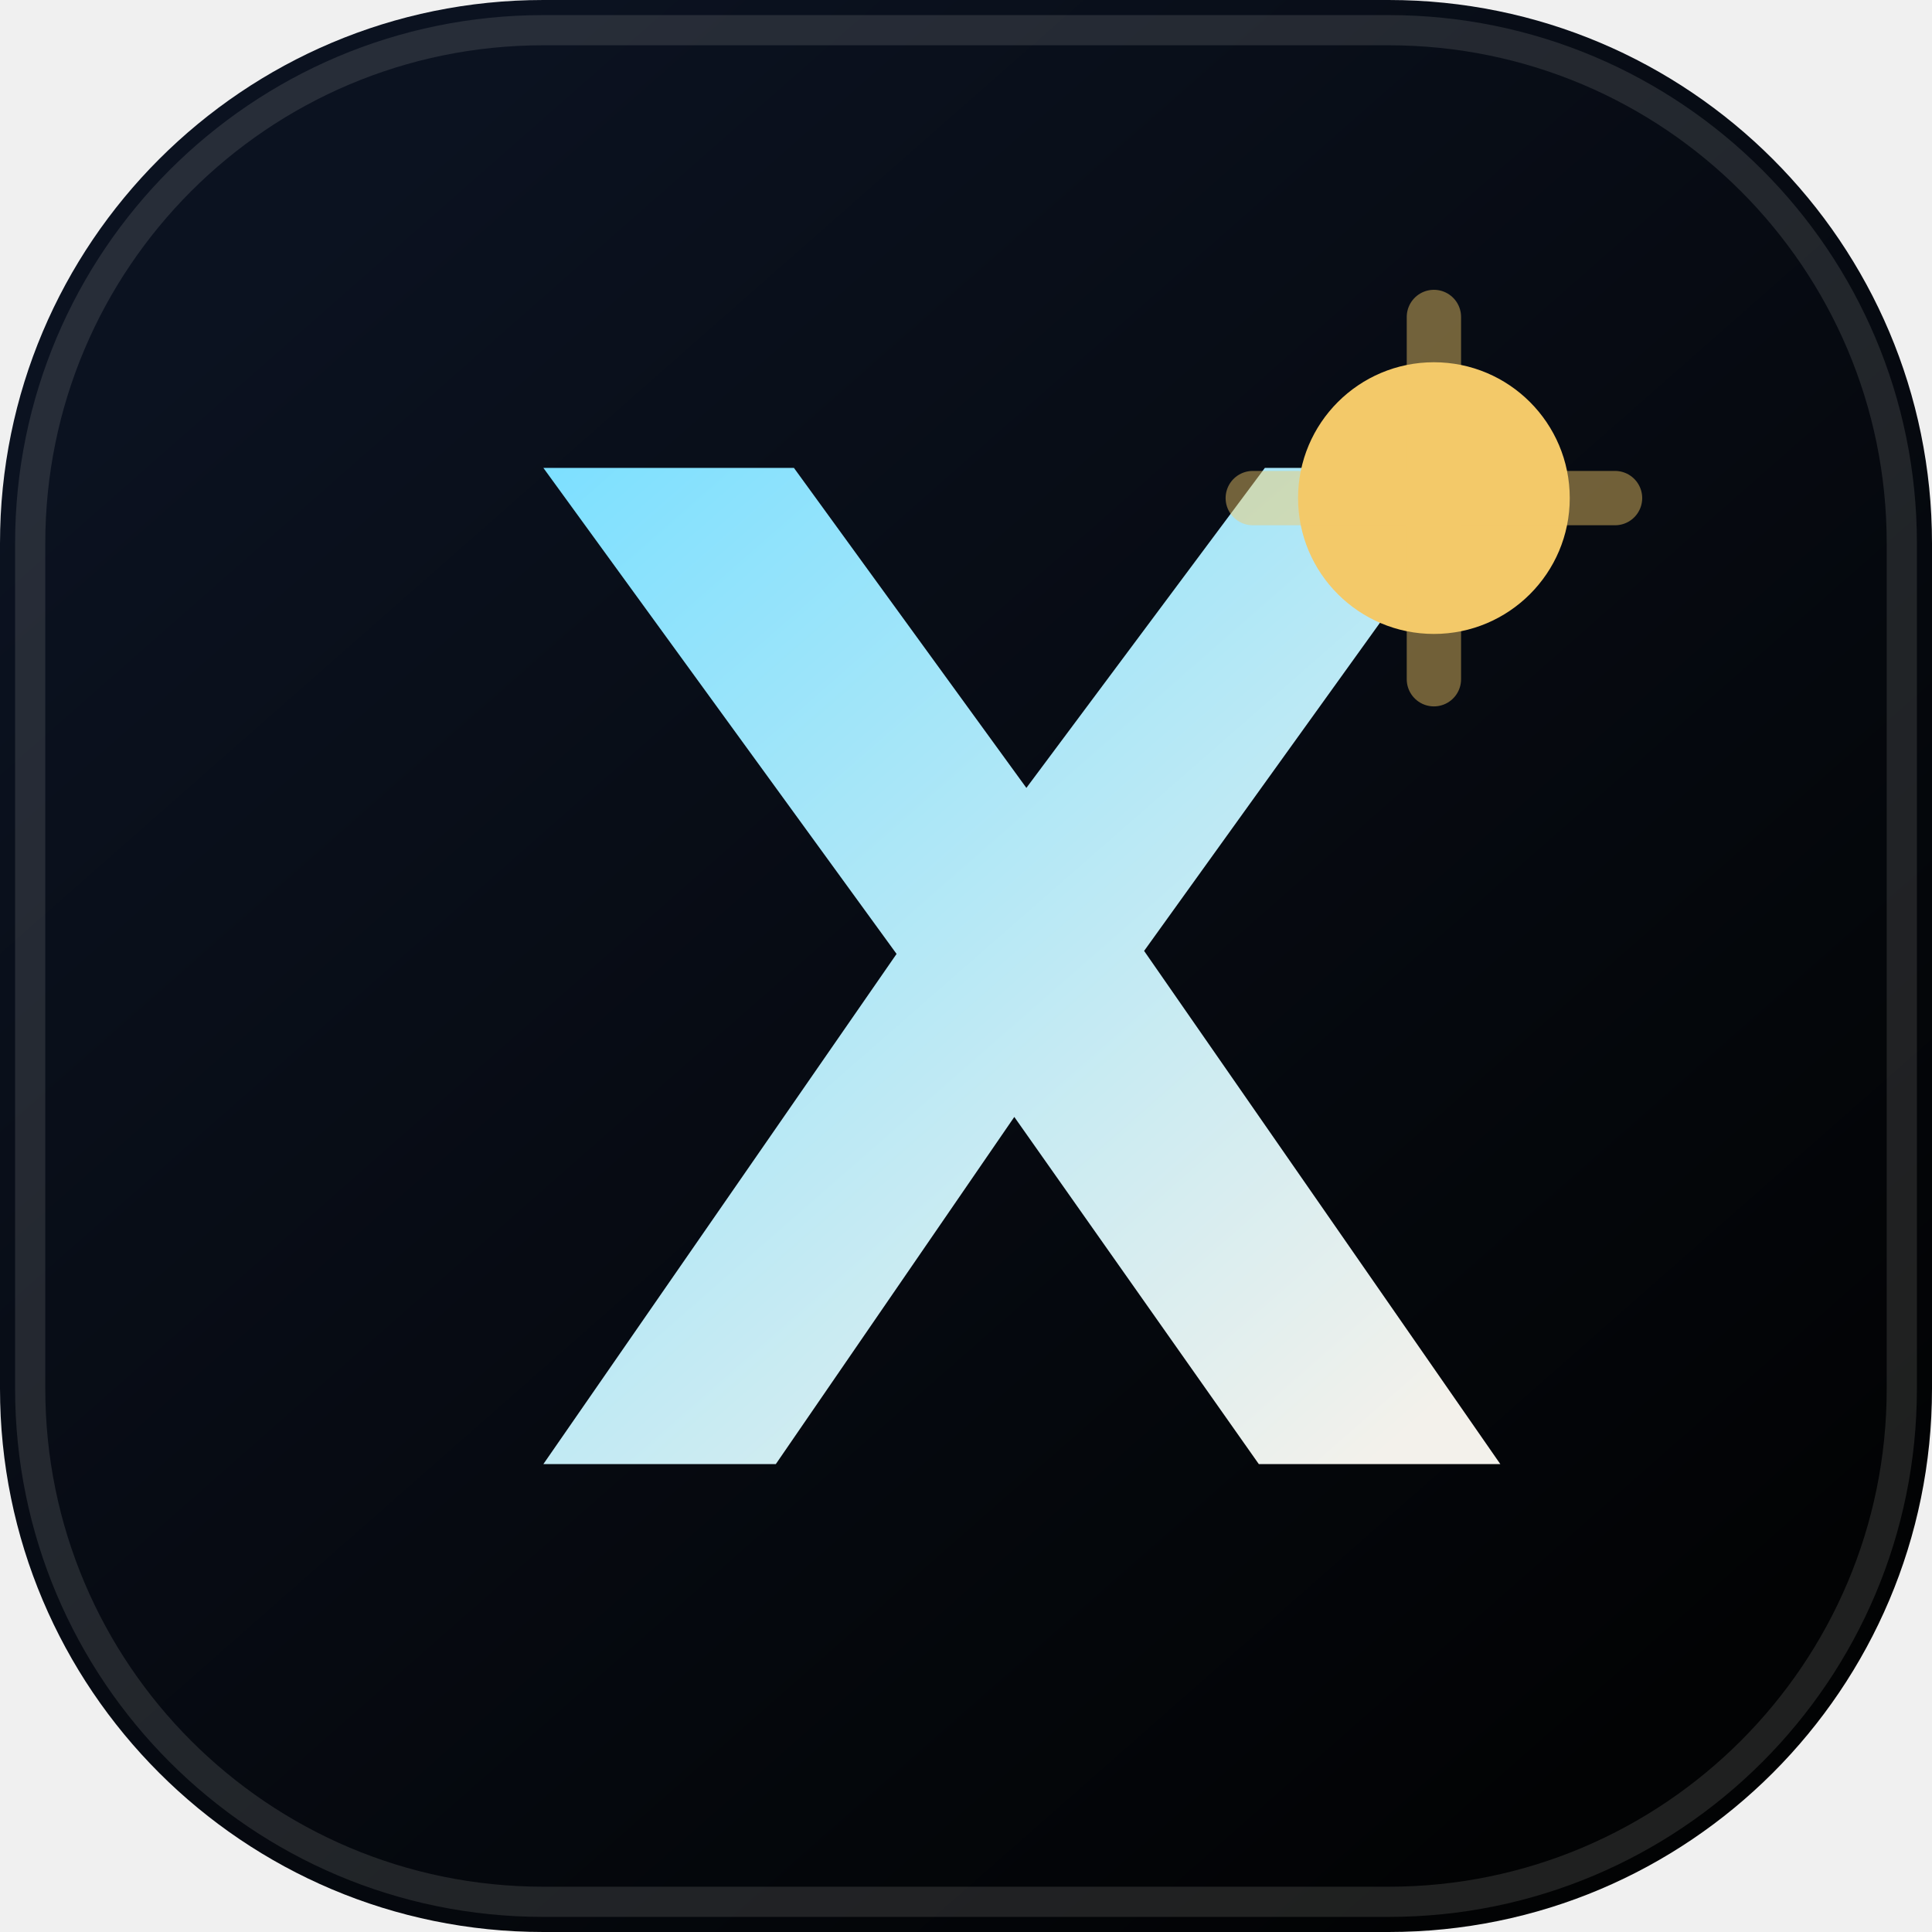
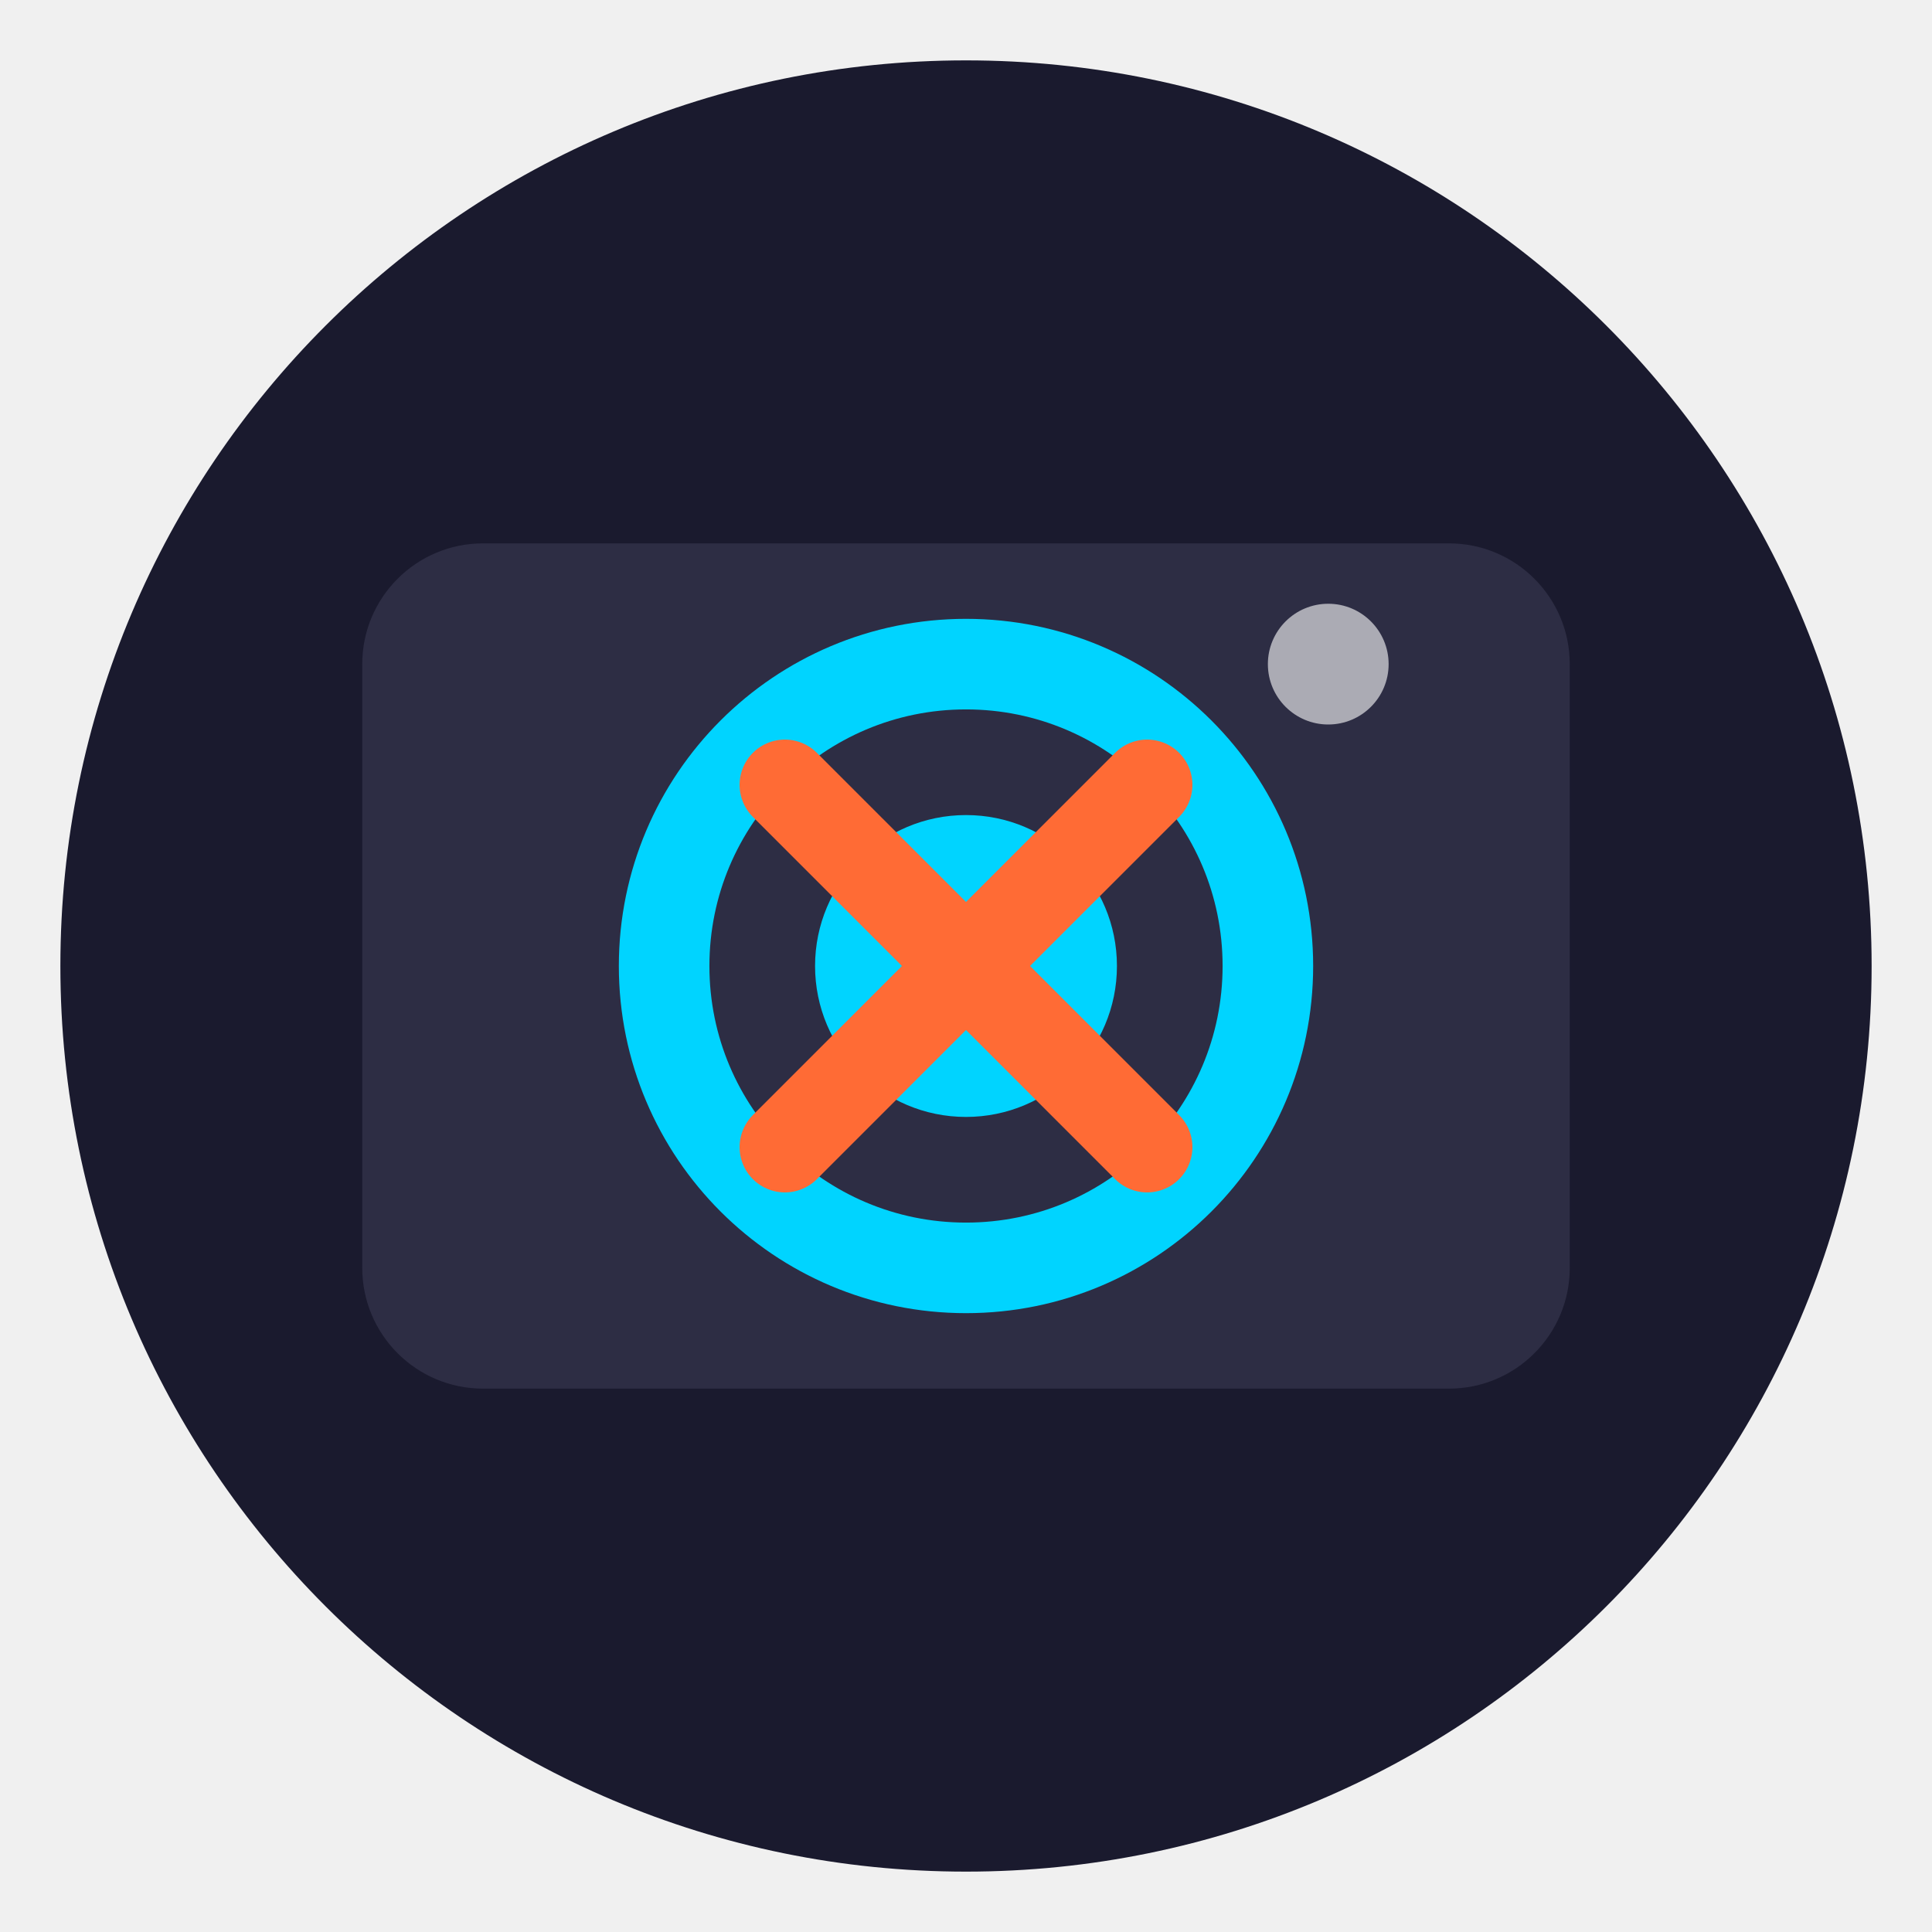
- <svg xmlns="http://www.w3.org/2000/svg" viewBox="0 0 64 64" fill="none">
-   <defs>
-     <linearGradient id="favicon-bg" x1="10" y1="8" x2="54" y2="58" gradientUnits="userSpaceOnUse">
-       <stop offset="0" stop-color="#0b1220" />
-       <stop offset="1" stop-color="#020304" />
-     </linearGradient>
-     <linearGradient id="favicon-glow" x1="18" y1="16" x2="46" y2="48" gradientUnits="userSpaceOnUse">
-       <stop offset="0" stop-color="#7ee0ff" />
-       <stop offset="1" stop-color="#f3f1eb" />
-     </linearGradient>
-   </defs>
-   <rect width="64" height="64" rx="18" fill="url(#favicon-bg)" />
-   <path d="M18 15.5L29.7 31.6L18 48.5H25.7L33.6 37L41.7 48.5H49.7L37.9 31.5L49.4 15.5H41.9L34 26.1L26.3 15.5H18Z" fill="url(#favicon-glow)" />
-   <circle cx="47.5" cy="16.5" r="4.5" fill="#f3c969" />
-   <path d="M47.5 10.5V22.5M41.5 16.5H53.5" stroke="#f3c969" stroke-linecap="round" stroke-width="1.8" opacity="0.45" />
-   <rect x="1" y="1" width="62" height="62" rx="17" stroke="rgba(243, 241, 235, 0.12)" />
+ <svg xmlns="http://www.w3.org/2000/svg" viewBox="0 0 32 32" fill="none">
+   <circle cx="16" cy="16" r="15" fill="#1a1a2e" />
+   <rect x="6" y="9" width="20" height="14" rx="2" fill="#2d2d44" />
+   <circle cx="16" cy="16" r="5" stroke="#00d4ff" stroke-width="1.5" fill="none" />
+   <circle cx="16" cy="16" r="2.5" fill="#00d4ff" />
+   <path d="M13 13 L19 19 M19 13 L13 19" stroke="#ff6b35" stroke-width="1.5" stroke-linecap="round" />
+   <circle cx="22" cy="11" r="1" fill="#ffffff" opacity="0.6" />
</svg>
